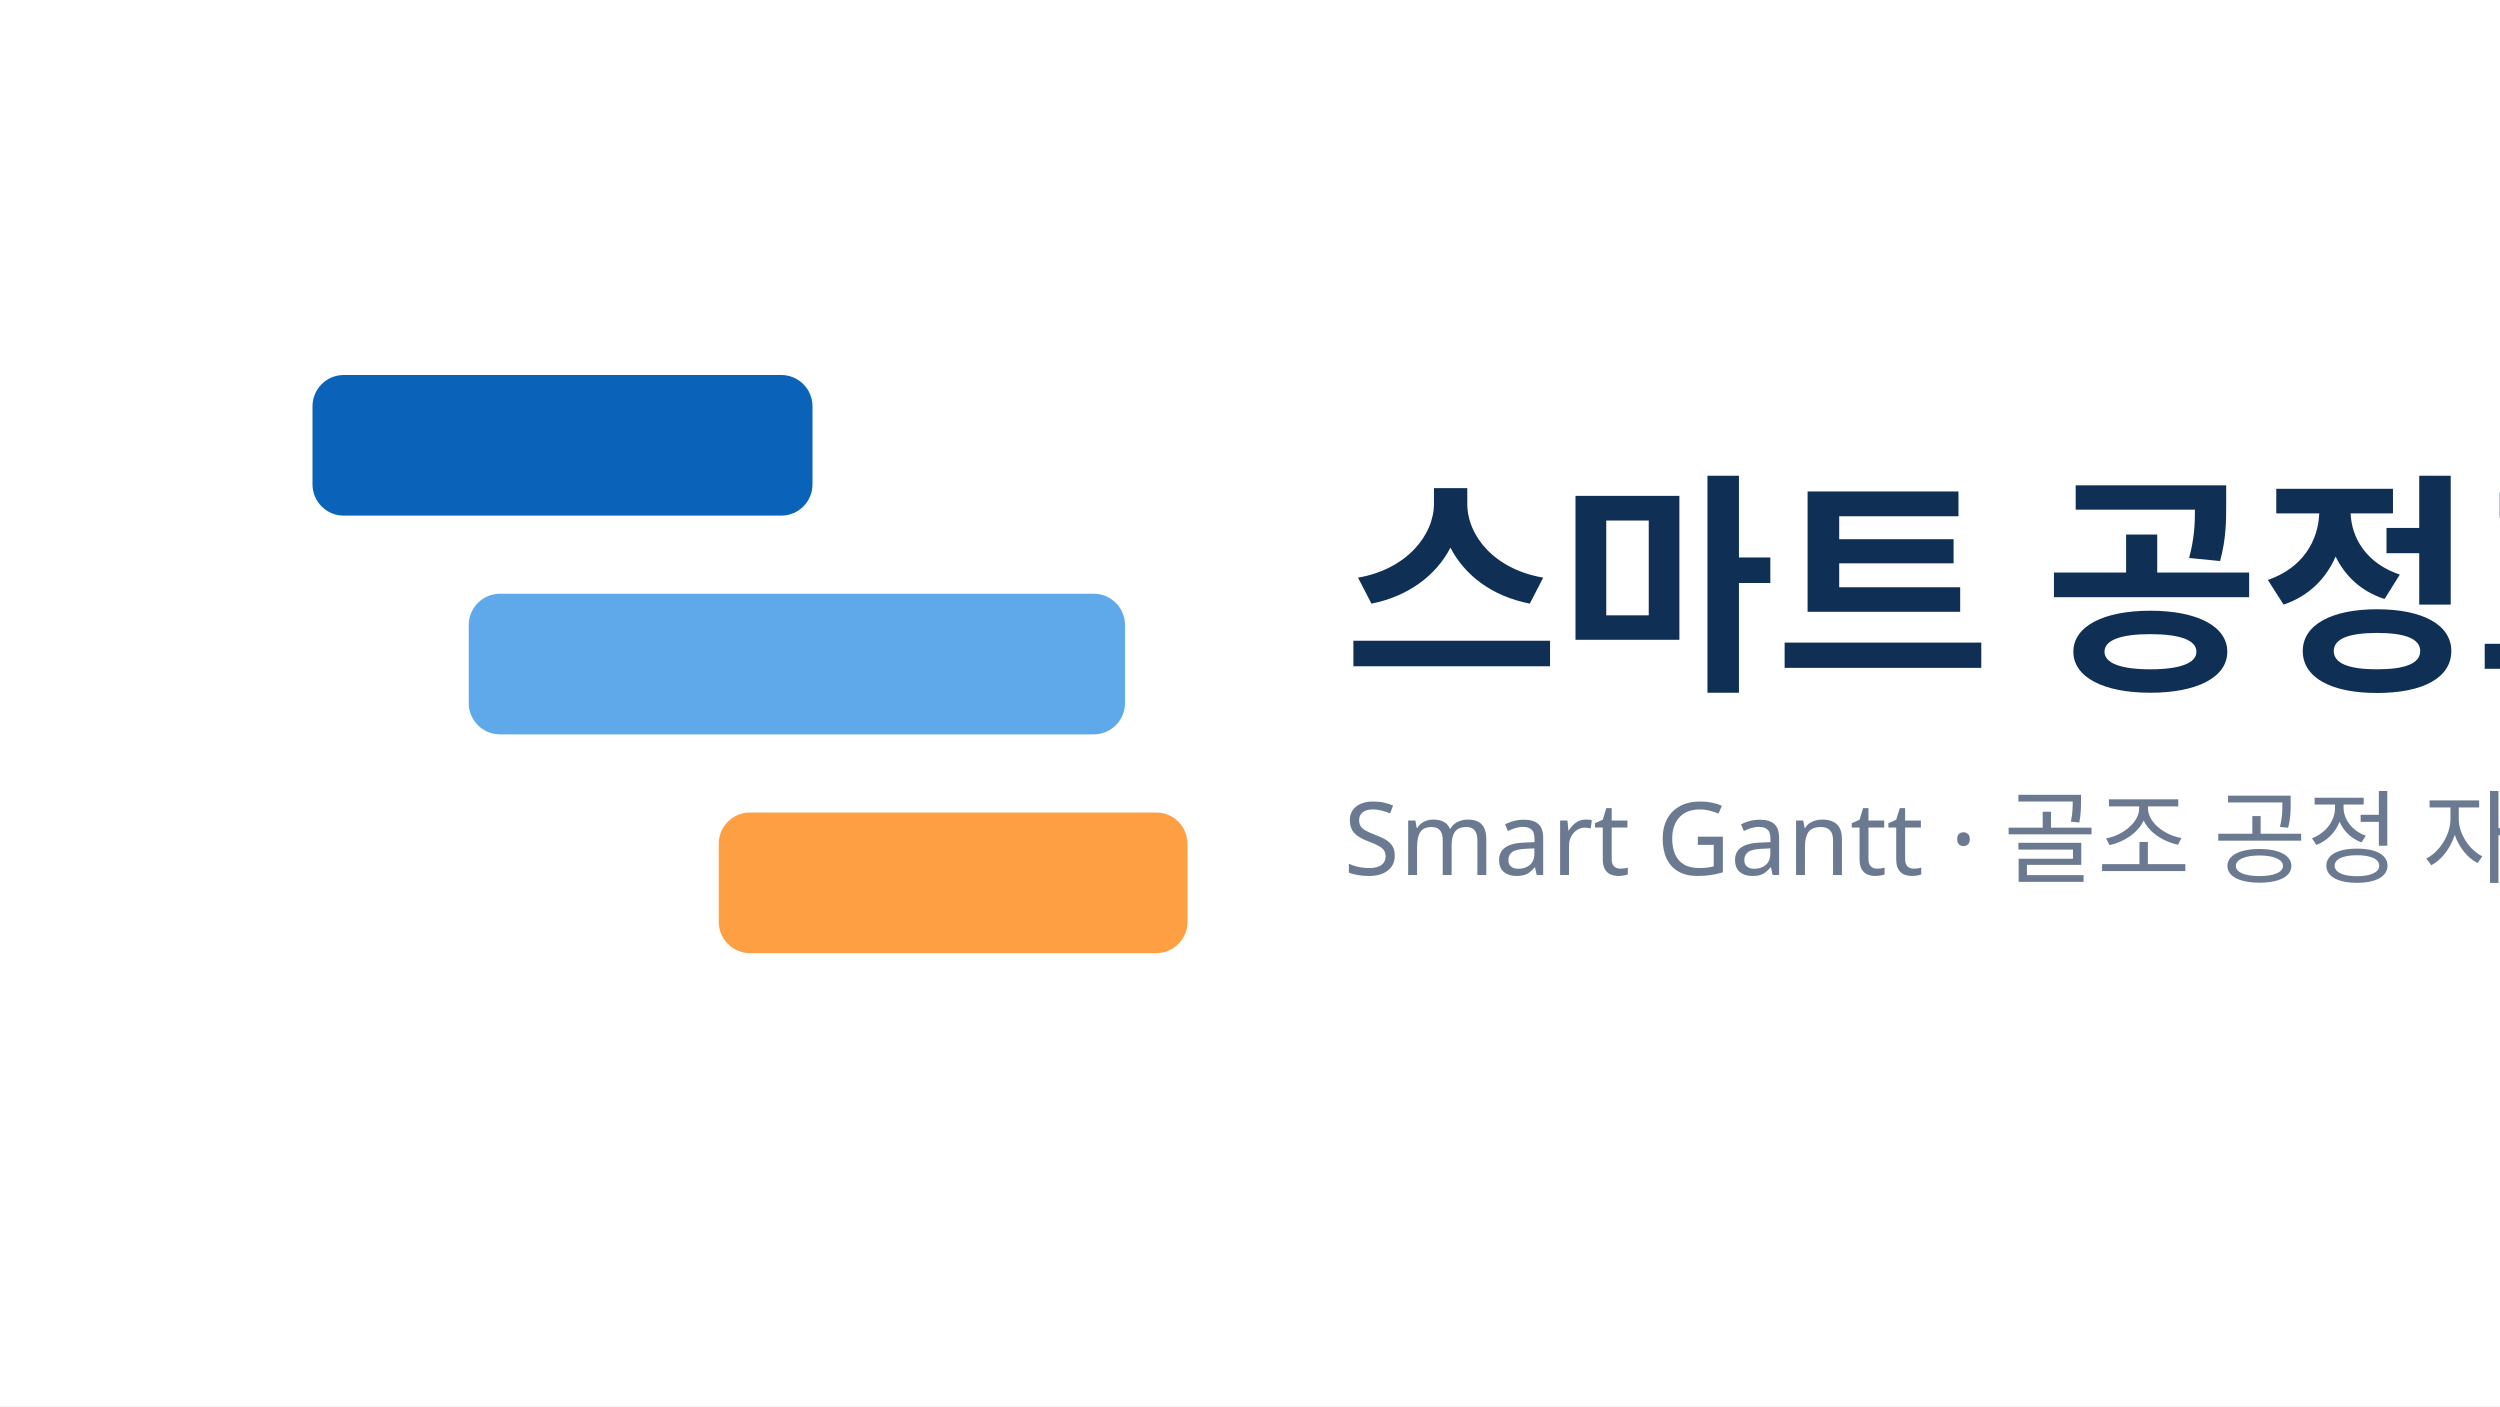
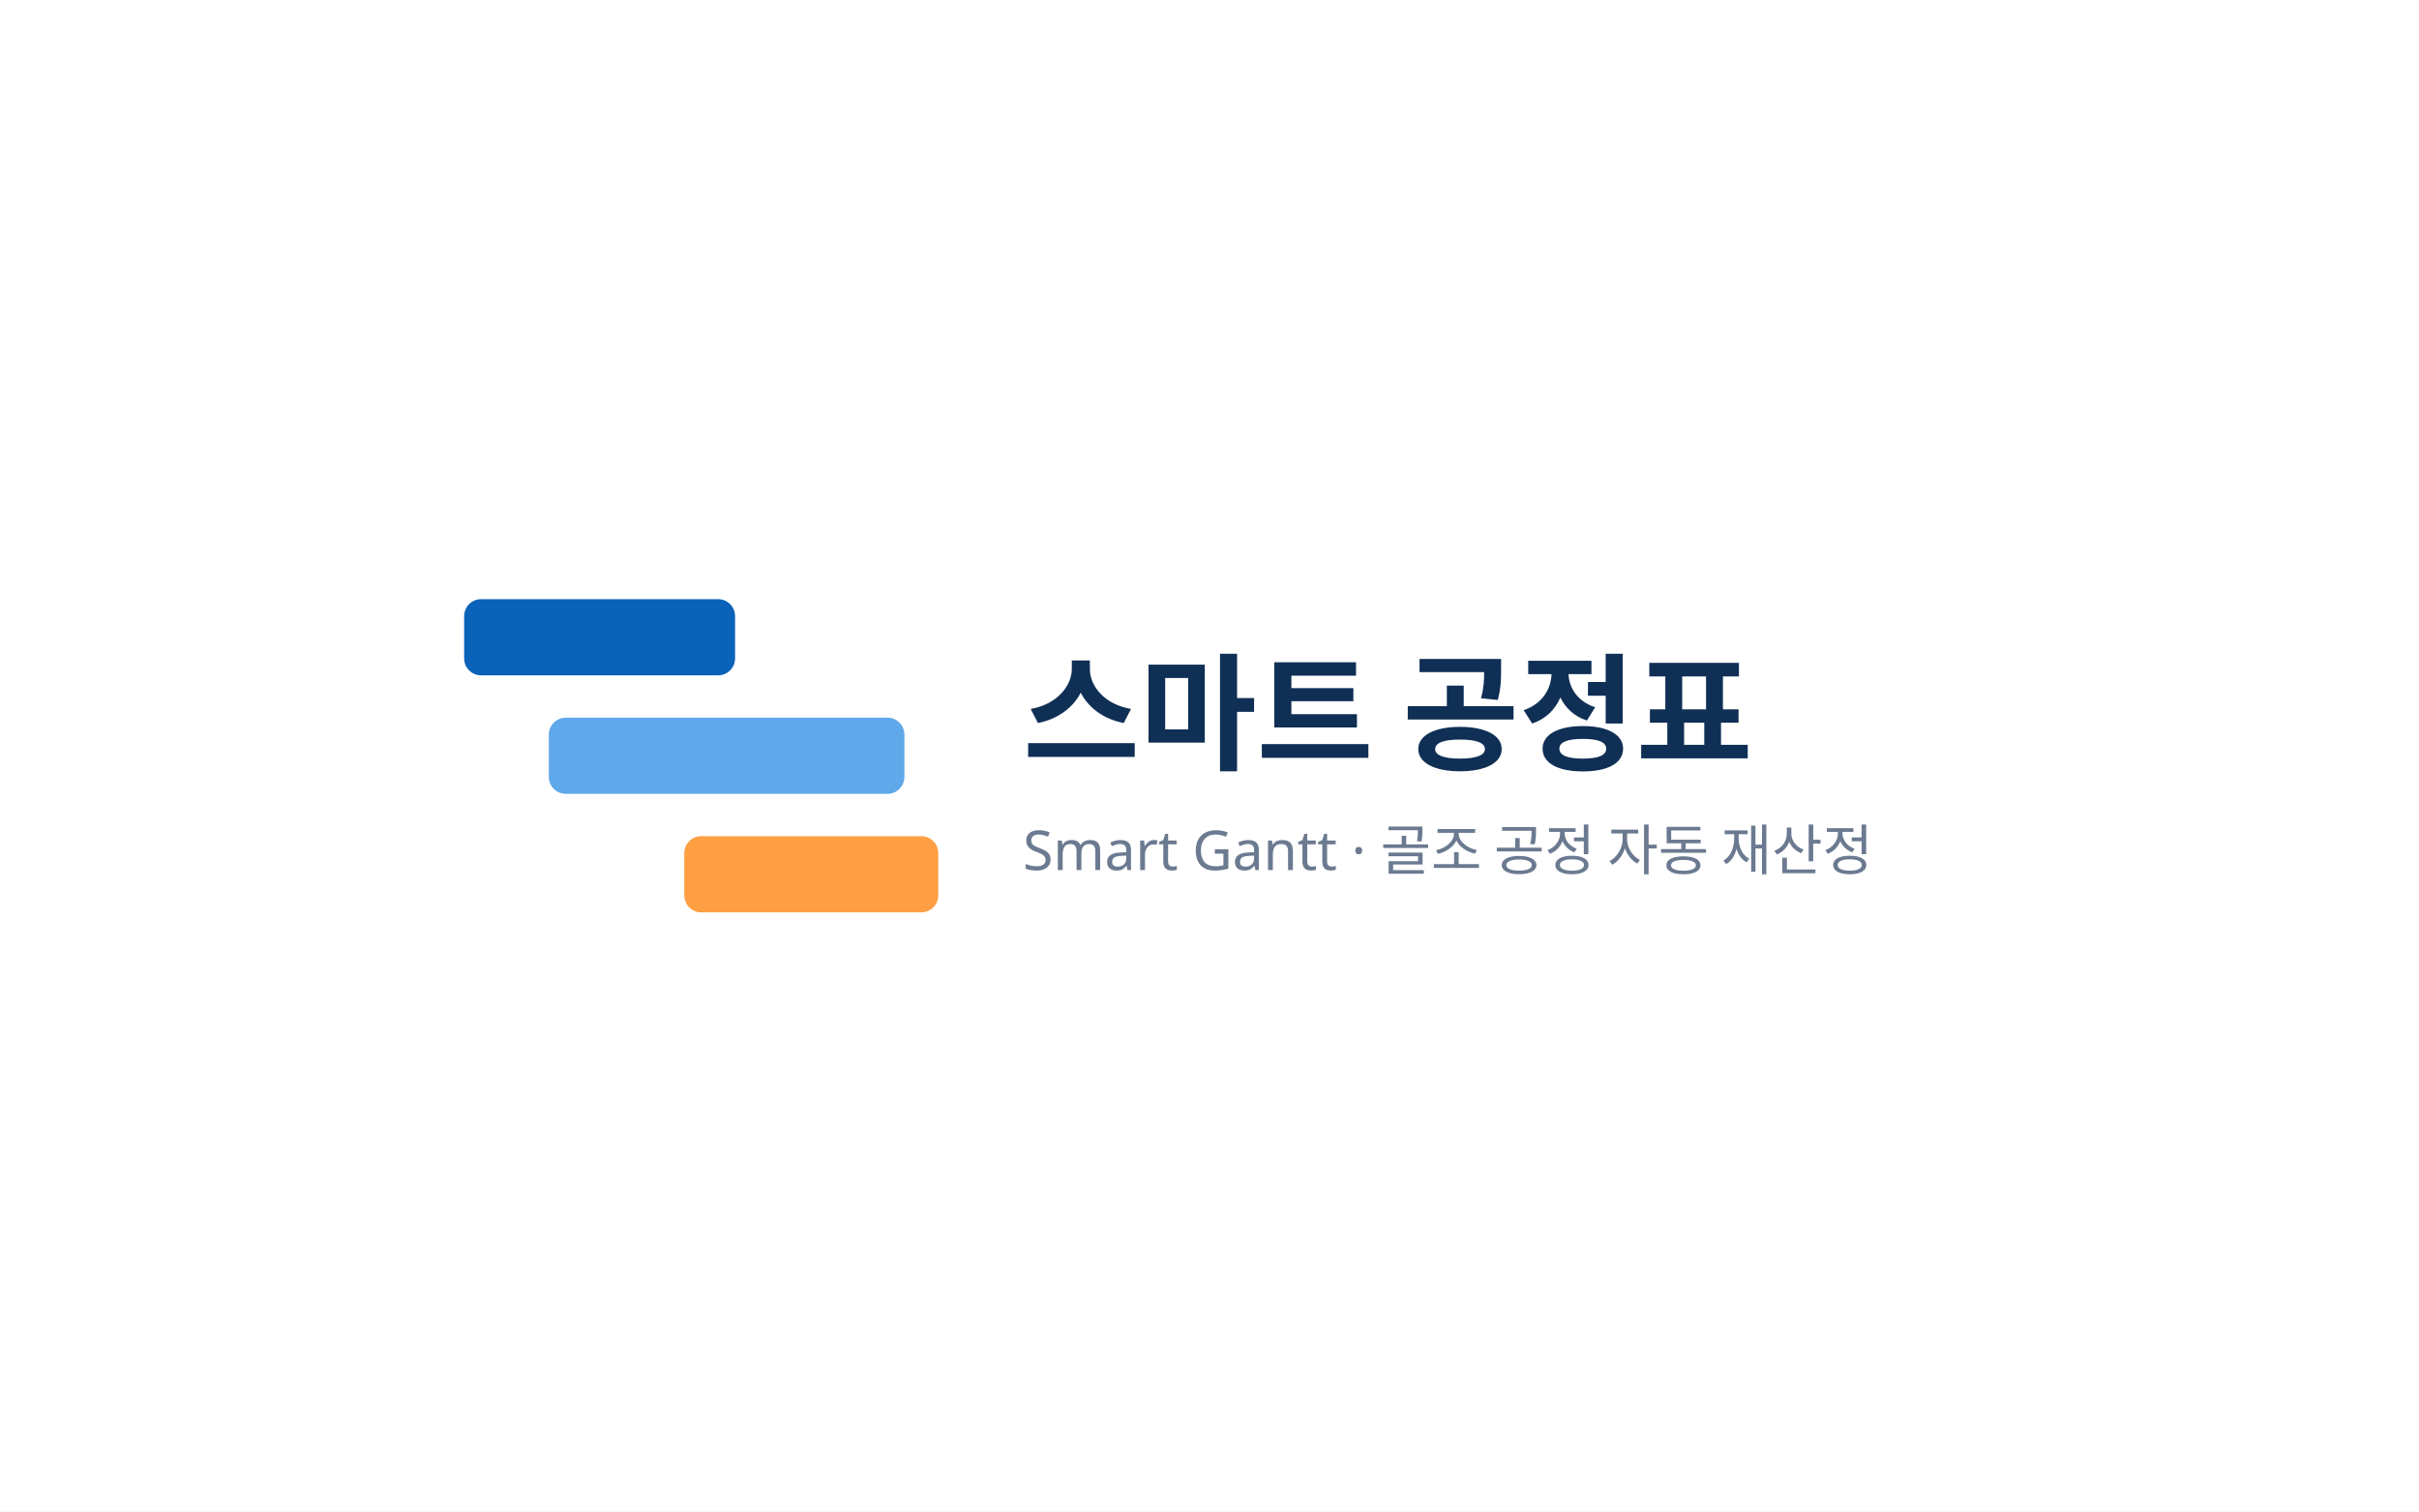
- <svg xmlns="http://www.w3.org/2000/svg" viewBox="0 0 320 180" width="320" height="180">
-   <rect width="320" height="180" fill="#ffffff" />
-   <rect x="40" y="48" width="64" height="18" rx="4" fill="#0a63b8" />
-   <rect x="60" y="76" width="84" height="18" rx="4" fill="#5fa8ea" />
-   <rect x="92" y="104" width="60" height="18" rx="4" fill="#ff9f43" />
-   <text x="172" y="86" font-family="Pretendard, Apple SD Gothic Neo, sans-serif" font-size="30" font-weight="700" fill="#0f2f55">스마트 공정표</text>
-   <text x="172" y="112" font-family="Pretendard, Apple SD Gothic Neo, sans-serif" font-size="13" fill="#6b7a90">Smart Gantt · 골조 공정 자동 재산정</text>
+ <svg xmlns="http://www.w3.org/2000/svg" viewBox="0 0 1600 1000" width="1600" height="1000" role="img" aria-label="스마트 공정표 — Smart Gantt">
+   <rect width="1600" height="1000" fill="#FFFFFF" />
+   <g transform="translate(195 262) scale(2.8)">
+     <rect x="40" y="48" width="64" height="18" rx="4" fill="#0a63b8" />
+     <rect x="60" y="76" width="84" height="18" rx="4" fill="#5fa8ea" />
+     <rect x="92" y="104" width="60" height="18" rx="4" fill="#ff9f43" />
+     <text x="172" y="86" font-family="Pretendard, 'Apple SD Gothic Neo', 'Malgun Gothic', sans-serif" font-size="30" font-weight="700" fill="#0f2f55">스마트 공정표</text>
+     <text x="172" y="112" font-family="Pretendard, 'Apple SD Gothic Neo', 'Malgun Gothic', sans-serif" font-size="13" fill="#6b7a90">Smart Gantt · 골조 공정 자동 재산정</text>
+   </g>
</svg>
